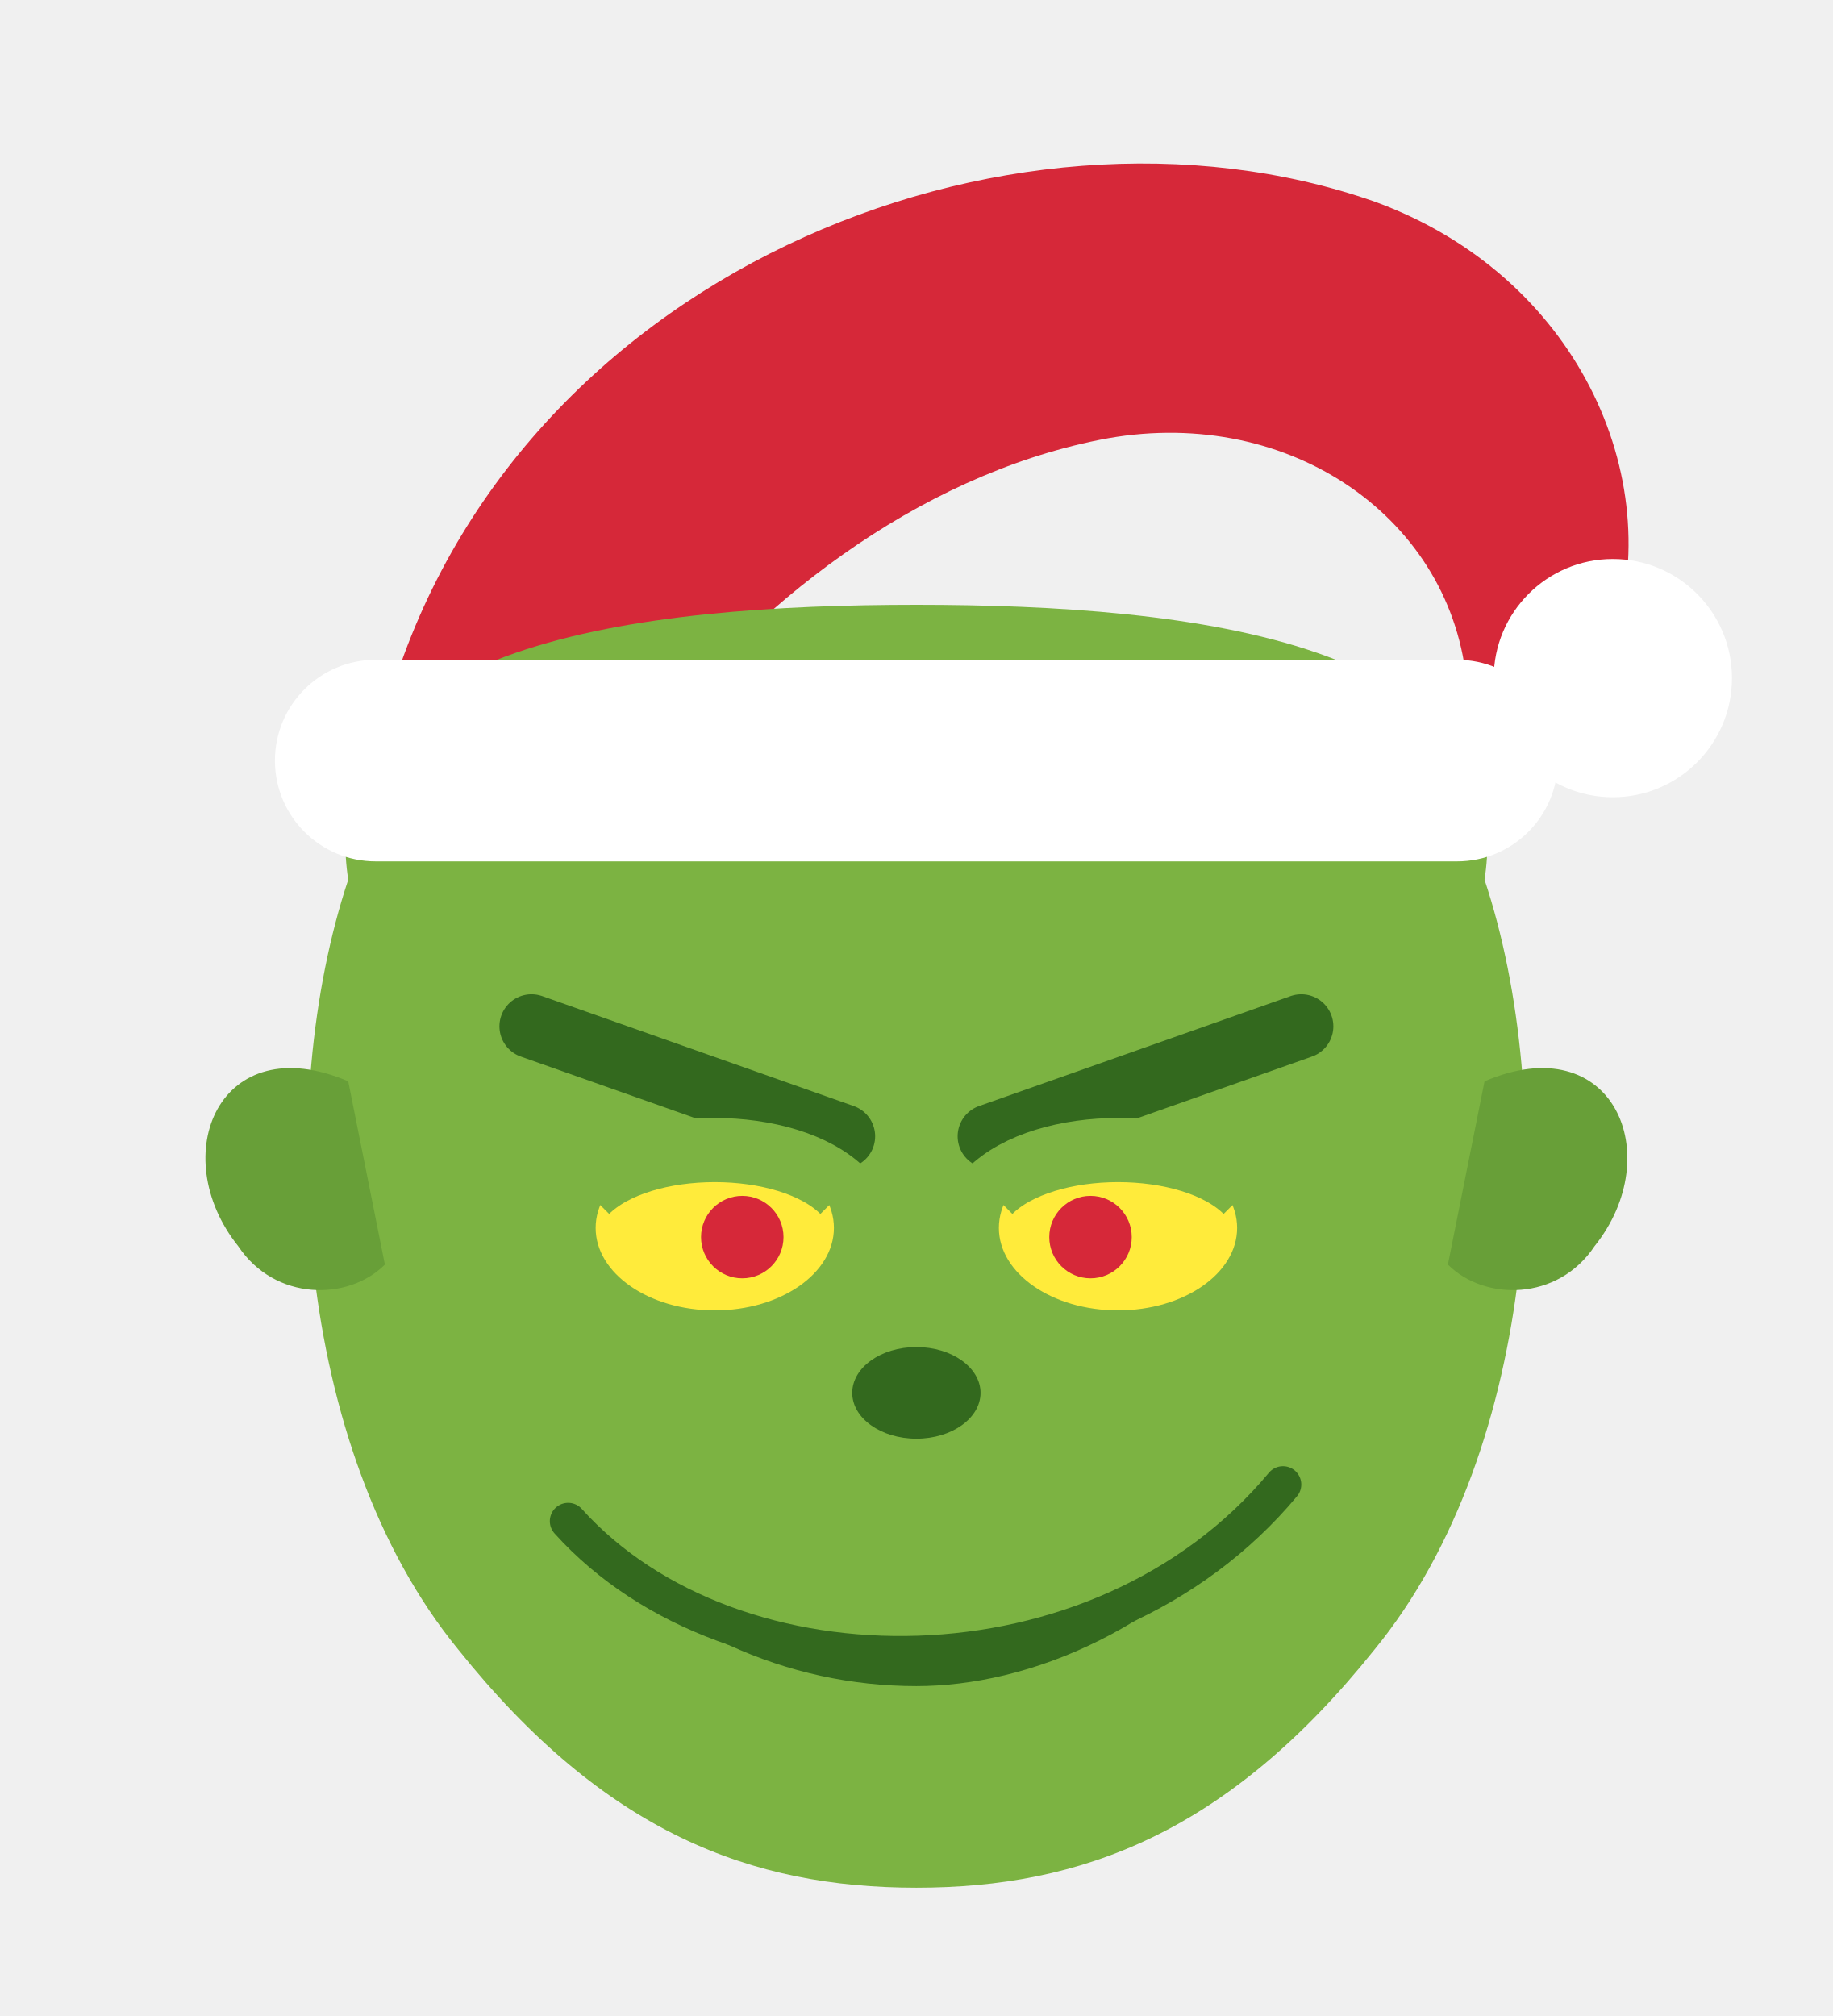
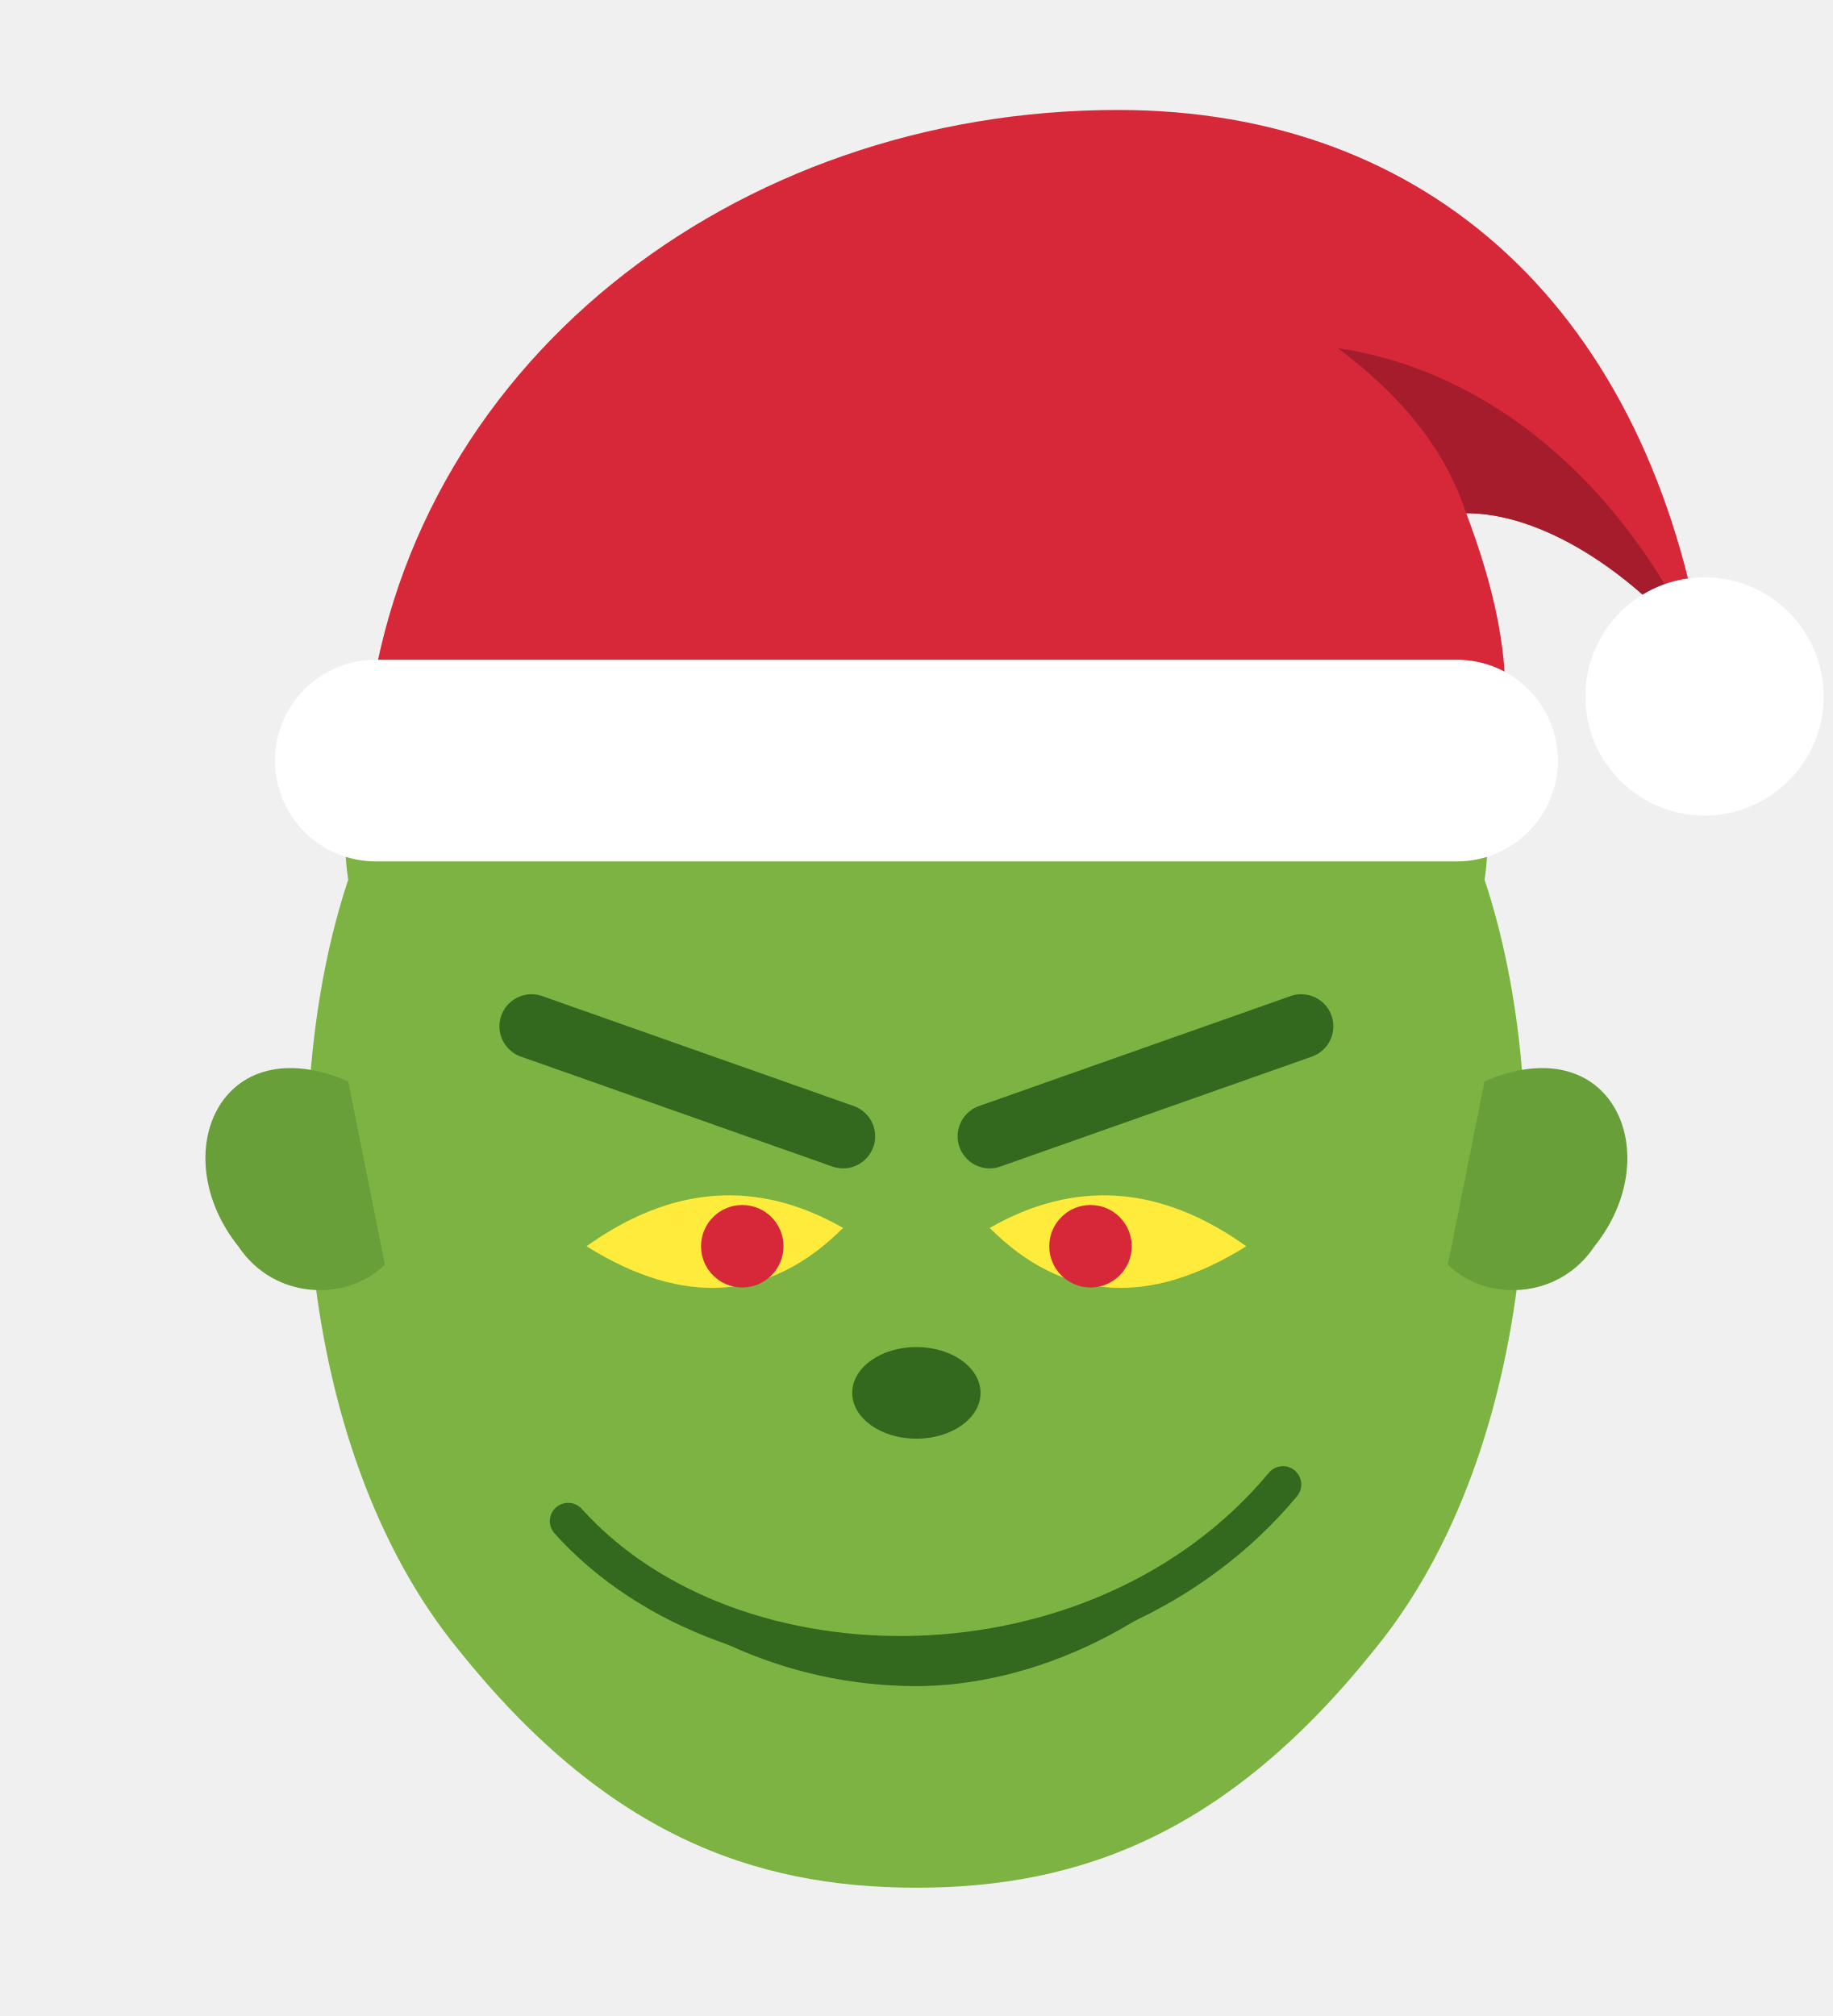
<svg xmlns="http://www.w3.org/2000/svg" viewBox="0 0 200 220">
-   <path d="M42 78 C55 30 110 8 150 22 C172 30 182 52 176 70 L160 74 C158 56 140 44 120 48 C100 52 82 66 70 82 Z" fill="#d62839" />
-   <circle cx="176" cy="74" r="13" fill="#fff" />
  <path d="M38 96 C34 70 70 66 100 66 C130 66 166 70 162 96 C170 120 168 158 150 180 C134 200 118 206 100 206 C82 206 66 200 50 180 C32 158 30 120 38 96 Z" fill="#7cb342" />
-   <rect x="30" y="72" width="140" height="22" rx="11" fill="#fff" />
  <path d="M38 118 C24 112 18 126 26 136 C30 142 38 142 42 138 Z" fill="#689f38" />
  <path d="M162 118 C176 112 182 126 174 136 C170 142 162 142 158 138 Z" fill="#689f38" />
+   <path d="M40 80 C44 40 80 12 122 12 C156 12 180 34 186 72 C178 62 168 56 160 56 C163 64 165 72 164 80 Z" fill="#d62839" />
+   <path d="M160 56 C168 56 178 62 186 72 C176 50 160 40 146 38 C154 44 158 50 160 56 Z" fill="#a51d2c" />
+   <rect x="30" y="72" width="140" height="22" rx="11" fill="#fff" />
+   <circle cx="186" cy="76" r="13" fill="#fff" />
  <path d="M58 112 L92 124" stroke="#33691e" stroke-width="7" stroke-linecap="round" />
  <path d="M142 112 L108 124" stroke="#33691e" stroke-width="7" stroke-linecap="round" />
-   <ellipse cx="78" cy="134" rx="13" ry="9" fill="#ffeb3b" />
-   <ellipse cx="122" cy="134" rx="13" ry="9" fill="#ffeb3b" />
-   <circle cx="81" cy="135" r="4.5" fill="#d62839" />
-   <circle cx="119" cy="135" r="4.5" fill="#d62839" />
-   <path d="M64 130 C70 124 86 124 92 130" stroke="#7cb342" stroke-width="7" fill="none" />
-   <path d="M108 130 C114 124 130 124 136 130" stroke="#7cb342" stroke-width="7" fill="none" />
+   <path d="M64 136 Q78 126 92 134 Q80 146 64 136 Z" fill="#ffeb3b" />
+   <path d="M136 136 Q122 126 108 134 Q120 146 136 136 Z" fill="#ffeb3b" />
+   <circle cx="81" cy="136" r="4.5" fill="#d62839" />
+   <circle cx="119" cy="136" r="4.5" fill="#d62839" />
  <ellipse cx="100" cy="152" rx="7" ry="5" fill="#33691e" />
  <path d="M62 166 C80 186 120 186 140 162 C128 178 112 184 100 184 C86 184 72 178 62 166 Z" fill="#33691e" />
  <path d="M62 166 C80 186 120 186 140 162" stroke="#33691e" stroke-width="4" fill="none" stroke-linecap="round" />
</svg>
